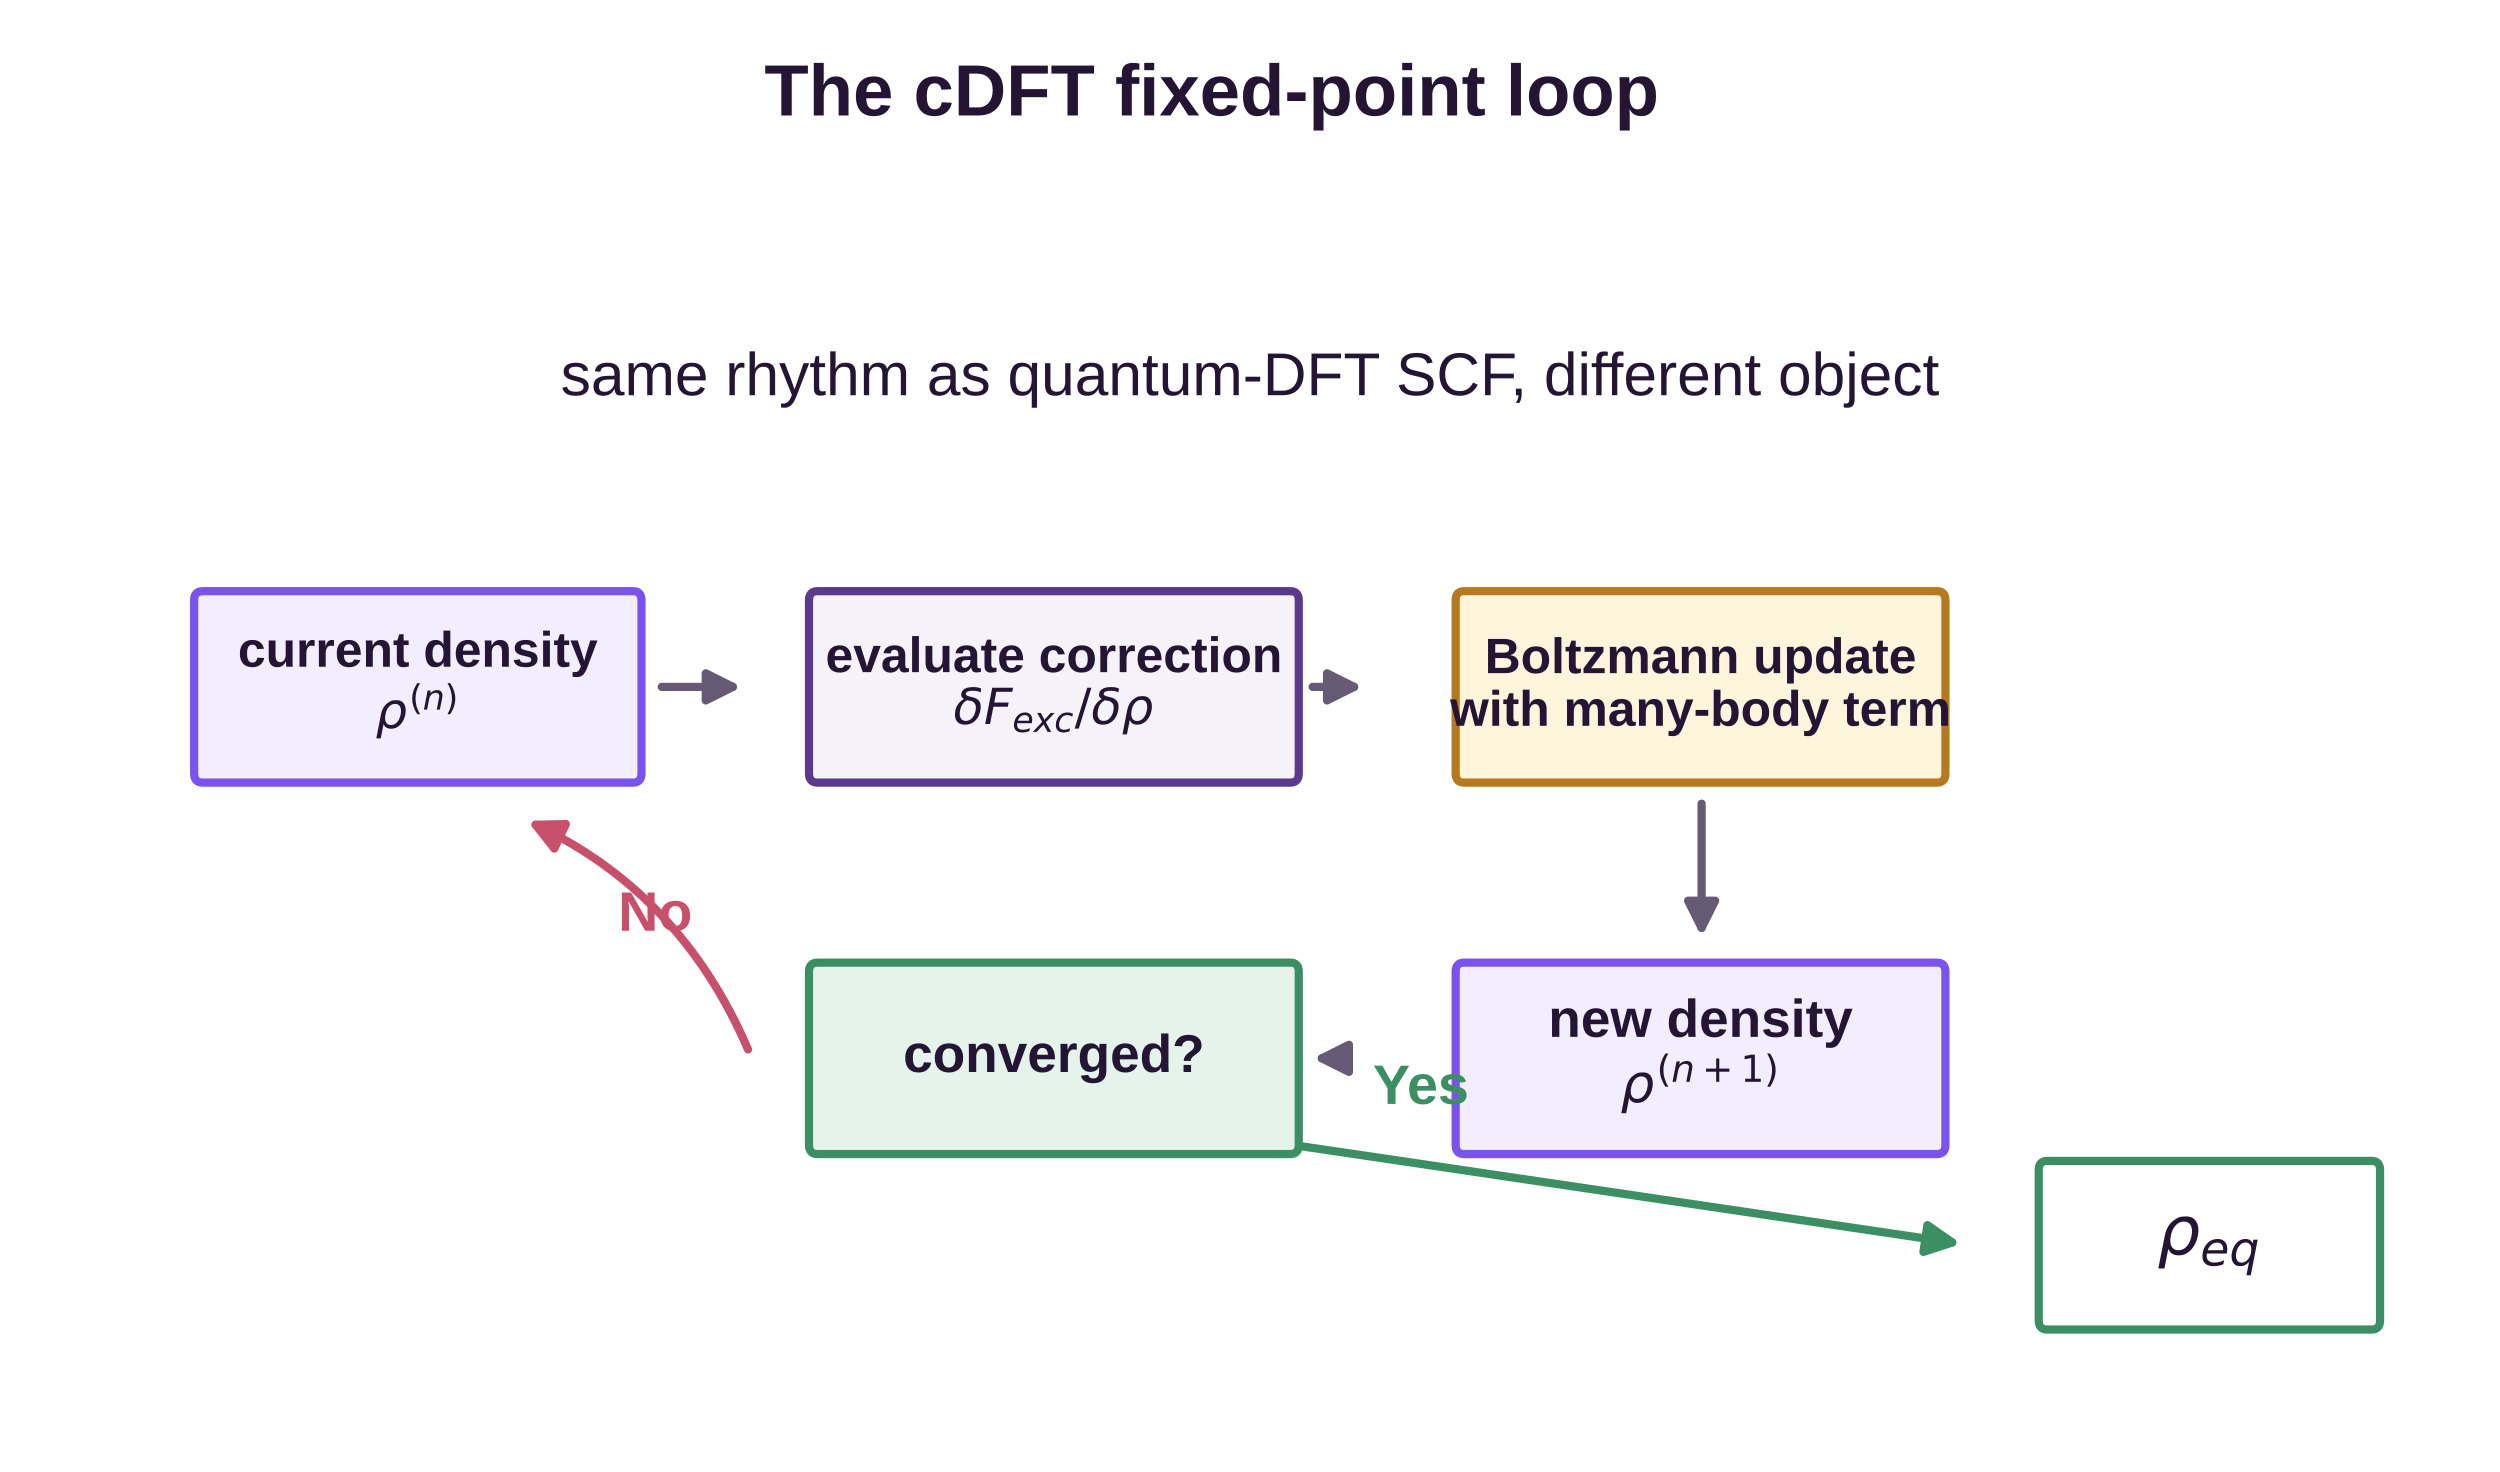
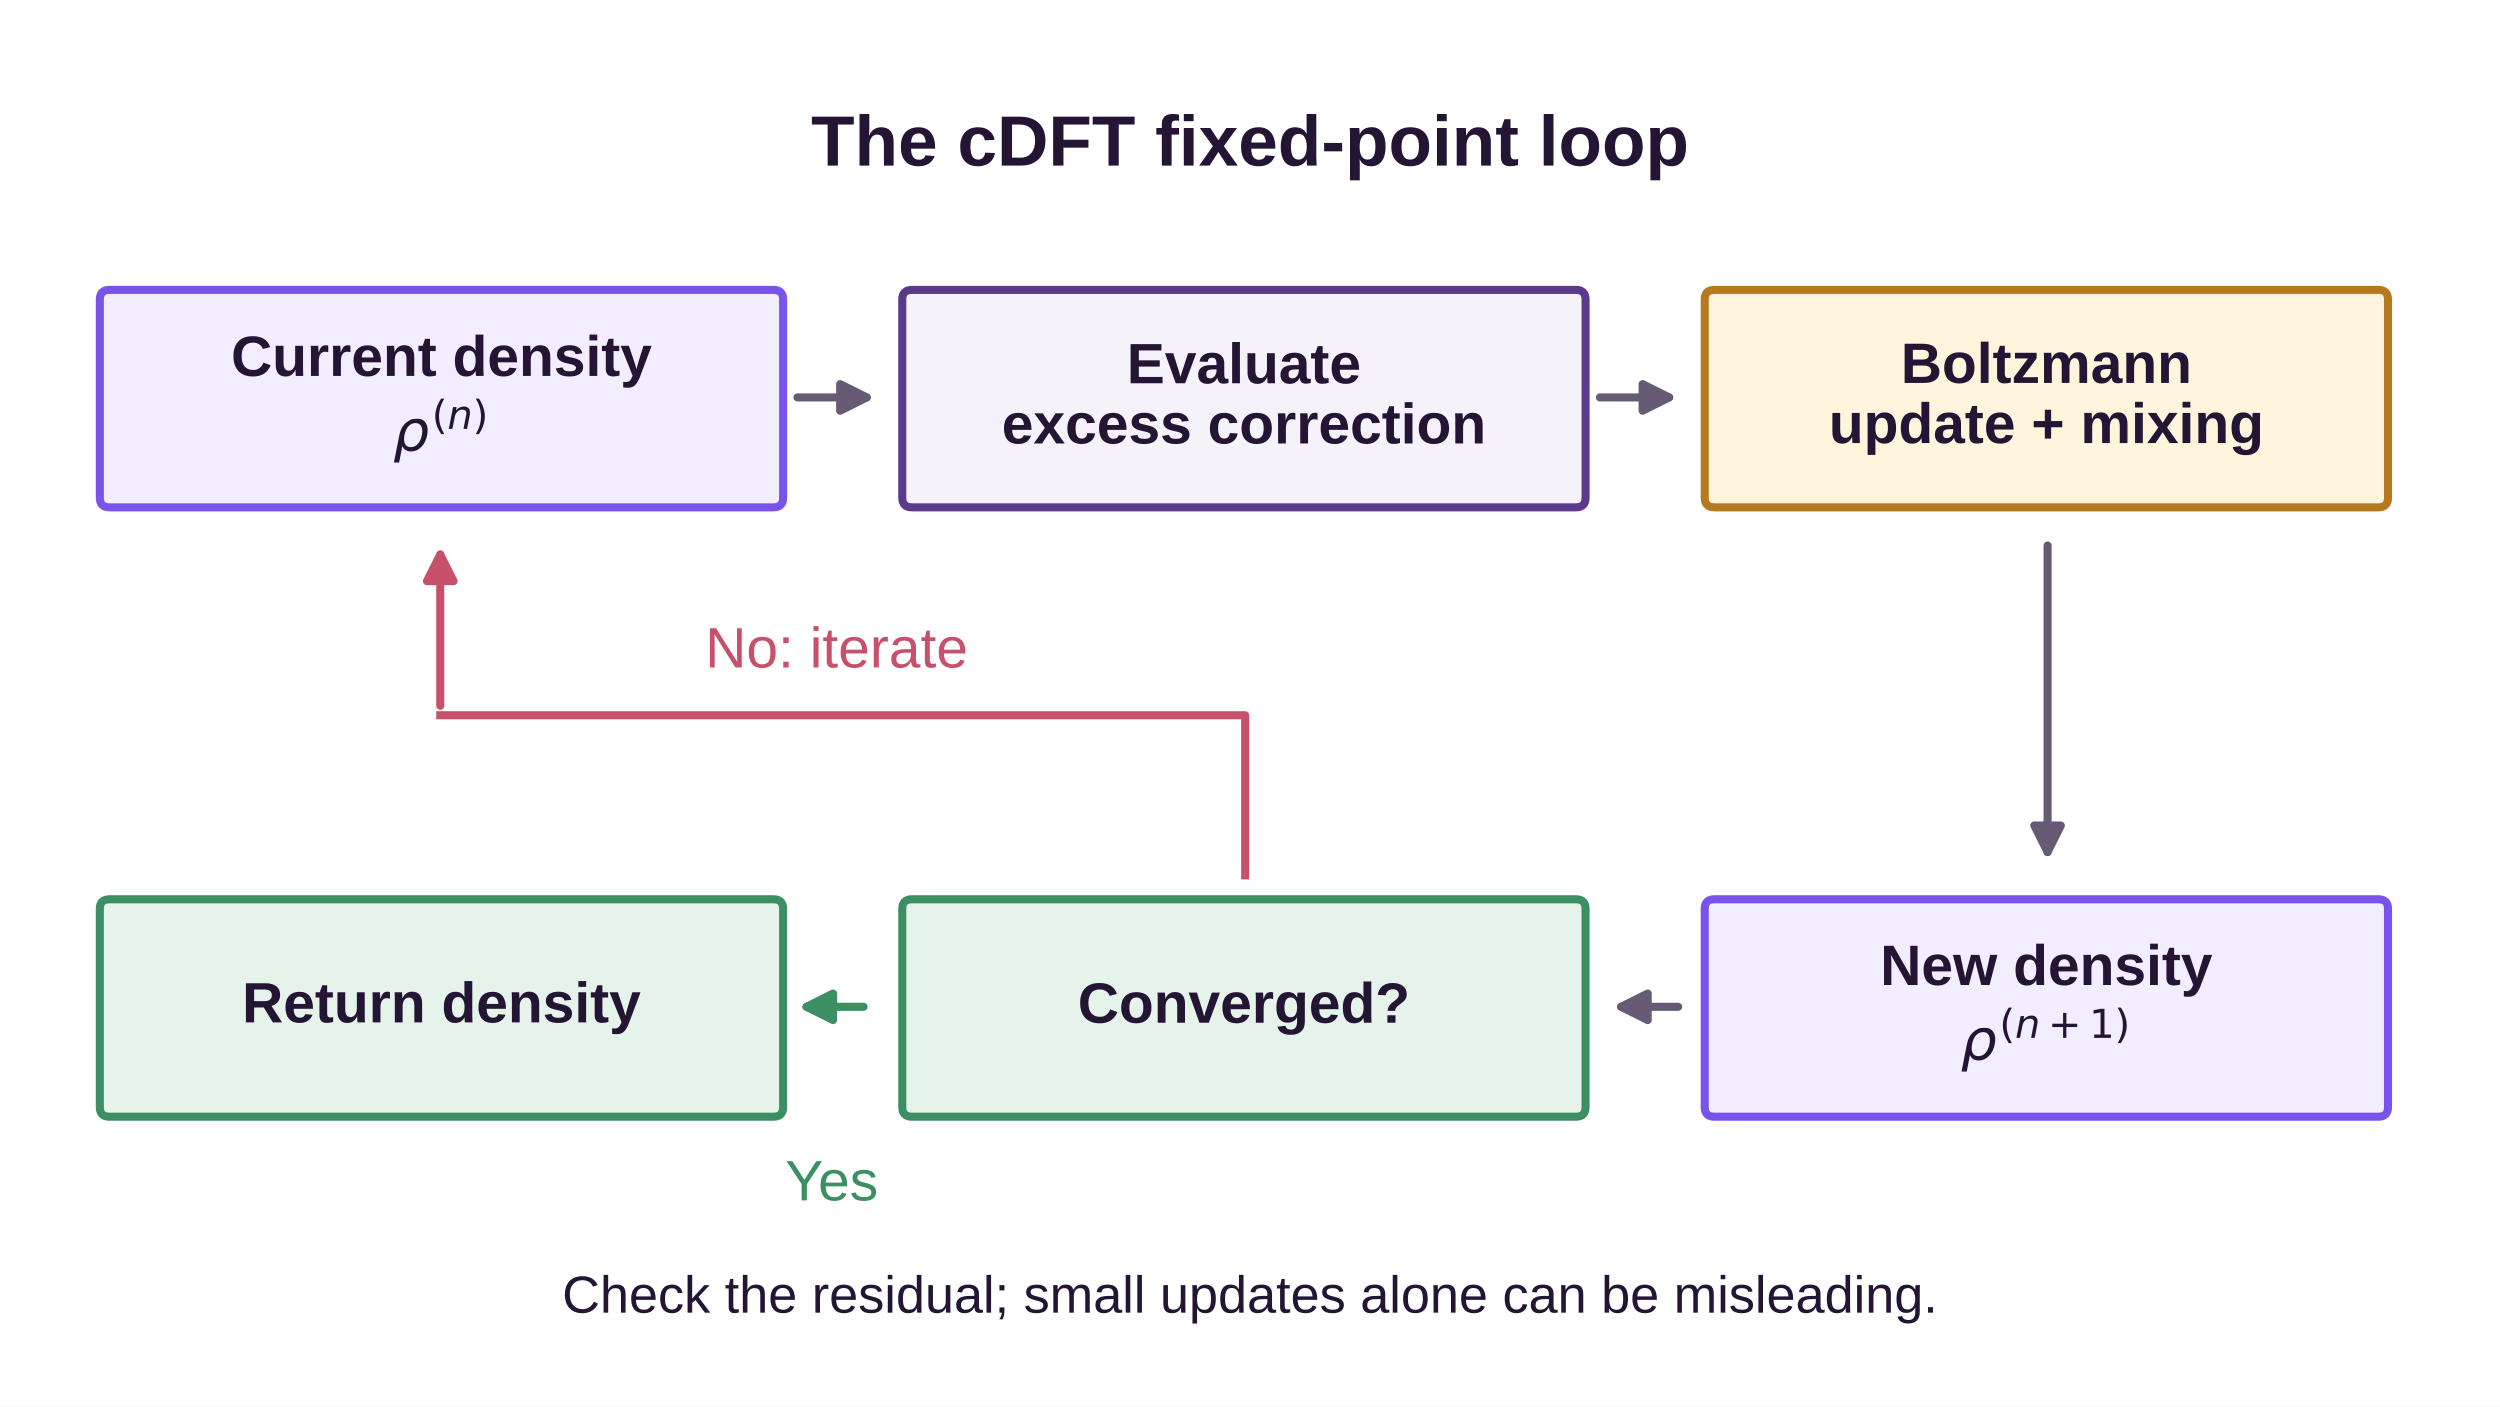
- <svg xmlns="http://www.w3.org/2000/svg" width="516.96pt" height="304.38pt" viewBox="0 0 516.96 304.38" version="1.1">
+ <svg xmlns="http://www.w3.org/2000/svg" width="526.8pt" height="296.4pt" viewBox="0 0 526.8 296.4" version="1.1">
  <defs>
    <style type="text/css">*{stroke-linejoin: round; stroke-linecap: butt}</style>
  </defs>
  <g id="figure_1">
    <g id="patch_1">
-       <path d="M 0 304.38  L 516.96 304.38  L 516.96 0  L 0 0  z " style="fill: #ffffff" />
+       <path d="M 0 296.4 L 526.8 296.4 L 526.8 0 L 0 0 z " style="fill: #ffffff" />
    </g>
    <g id="axes_1">
      <g id="patch_2">
-         <path d="M 12.96 291.42  L 504 291.42  L 504 55.8  L 12.96 55.8  L 12.96 291.42  z " style="fill: none" />
+         <path d="M 7.2 289.2 L 519.6 289.2 L 519.6 7.2 L 7.2 7.2 z " style="fill: #ffffff" />
      </g>
      <g id="matplotlib.axis_1" />
      <g id="matplotlib.axis_2" />
+       <g id="line2d_1">
+         <path d="M 262.375 184.457 L 262.375 150.718 L 92.771 150.718 " clip-path="url(#pd894feb755)" style="fill: none; stroke: #c7506b; stroke-width: 1.7; stroke-linecap: square" />
+       </g>
      <g id="patch_3">
-         <path d="M 41.896 161.829  L 130.897 161.829  Q 132.651 161.829 132.651 159.944  L 132.651 124.13  Q 132.651 122.245 130.897 122.245  L 41.896 122.245  Q 40.143 122.245 40.143 124.13  L 40.143 159.944  Q 40.143 161.829 41.896 161.829  z " clip-path="url(#pe5f70057cb)" style="fill: #f2edff; stroke: #7a53ec; stroke-width: 1.7; stroke-linejoin: miter" />
+         <path d="M 23.084 106.907 L 162.969 106.907 Q 165.019 106.907 165.019 104.893 L 165.019 63.096 Q 165.019 61.082 162.969 61.082 L 23.084 61.082 Q 21.035 61.082 21.035 63.096 L 21.035 104.893 Q 21.035 106.907 23.084 106.907 z " clip-path="url(#pd894feb755)" style="fill: #f2edff; stroke: #7a53ec; stroke-width: 1.7; stroke-linejoin: miter" />
      </g>
      <g id="patch_4">
-         <path d="M 169.041 161.829  L 266.81 161.829  Q 268.564 161.829 268.564 159.944  L 268.564 124.13  Q 268.564 122.245 266.81 122.245  L 169.041 122.245  Q 167.287 122.245 167.287 124.13  L 167.287 159.944  Q 167.287 161.829 169.041 161.829  z " clip-path="url(#pe5f70057cb)" style="fill: #f6f2fa; stroke: #5b3a8c; stroke-width: 1.7; stroke-linejoin: miter" />
+         <path d="M 192.176 106.907 L 332.061 106.907 Q 334.111 106.907 334.111 104.893 L 334.111 63.096 Q 334.111 61.082 332.061 61.082 L 192.176 61.082 Q 190.127 61.082 190.127 63.096 L 190.127 104.893 Q 190.127 106.907 192.176 106.907 z " clip-path="url(#pd894feb755)" style="fill: #f6f2fa; stroke: #5b3a8c; stroke-width: 1.7; stroke-linejoin: miter" />
      </g>
      <g id="patch_5">
-         <path d="M 302.761 161.829  L 400.531 161.829  Q 402.285 161.829 402.285 159.944  L 402.285 124.13  Q 402.285 122.245 400.531 122.245  L 302.761 122.245  Q 301.008 122.245 301.008 124.13  L 301.008 159.944  Q 301.008 161.829 302.761 161.829  z " clip-path="url(#pe5f70057cb)" style="fill: #fff4dc; stroke: #b7791f; stroke-width: 1.7; stroke-linejoin: miter" />
+         <path d="M 361.268 106.907 L 501.153 106.907 Q 503.203 106.907 503.203 104.893 L 503.203 63.096 Q 503.203 61.082 501.153 61.082 L 361.268 61.082 Q 359.218 61.082 359.218 63.096 L 359.218 104.893 Q 359.218 106.907 361.268 106.907 z " clip-path="url(#pd894feb755)" style="fill: #fff4dc; stroke: #b7791f; stroke-width: 1.7; stroke-linejoin: miter" />
      </g>
      <g id="patch_6">
-         <path d="M 302.761 238.641  L 400.531 238.641  Q 402.285 238.641 402.285 236.756  L 402.285 200.942  Q 402.285 199.057 400.531 199.057  L 302.761 199.057  Q 301.008 199.057 301.008 200.942  L 301.008 236.756  Q 301.008 238.641 302.761 238.641  z " clip-path="url(#pe5f70057cb)" style="fill: #f2edff; stroke: #7a53ec; stroke-width: 1.7; stroke-linejoin: miter" />
+         <path d="M 361.268 235.317 L 501.153 235.317 Q 503.203 235.317 503.203 233.303 L 503.203 191.507 Q 503.203 189.493 501.153 189.493 L 361.268 189.493 Q 359.218 189.493 359.218 191.507 L 359.218 233.303 Q 359.218 235.317 361.268 235.317 z " clip-path="url(#pd894feb755)" style="fill: #f2edff; stroke: #7a53ec; stroke-width: 1.7; stroke-linejoin: miter" />
      </g>
      <g id="patch_7">
-         <path d="M 169.041 238.641  L 266.81 238.641  Q 268.564 238.641 268.564 236.756  L 268.564 200.942  Q 268.564 199.057 266.81 199.057  L 169.041 199.057  Q 167.287 199.057 167.287 200.942  L 167.287 236.756  Q 167.287 238.641 169.041 238.641  z " clip-path="url(#pe5f70057cb)" style="fill: #e5f3ea; stroke: #3c8f63; stroke-width: 1.7; stroke-linejoin: miter" />
+         <path d="M 192.176 235.317 L 332.061 235.317 Q 334.111 235.317 334.111 233.303 L 334.111 191.507 Q 334.111 189.493 332.061 189.493 L 192.176 189.493 Q 190.127 189.493 190.127 191.507 L 190.127 233.303 Q 190.127 235.317 192.176 235.317 z " clip-path="url(#pd894feb755)" style="fill: #e5f3ea; stroke: #3c8f63; stroke-width: 1.7; stroke-linejoin: miter" />
+       </g>
+       <g id="patch_8">
+         <path d="M 23.084 235.317 L 162.969 235.317 Q 165.019 235.317 165.019 233.303 L 165.019 191.507 Q 165.019 189.493 162.969 189.493 L 23.084 189.493 Q 21.035 189.493 21.035 191.507 L 21.035 233.303 Q 21.035 235.317 23.084 235.317 z " clip-path="url(#pd894feb755)" style="fill: #e5f3ea; stroke: #3c8f63; stroke-width: 1.7; stroke-linejoin: miter" />
      </g>
      <g id="text_1">
-         <text style="font-weight: 700; font-size: 11.5px; font-family: 'Arial'; text-anchor: start; fill: #c7506b" x="127.828" y="192.46" transform="rotate(-0 127.8283 192.4596)">No</text>
-       </g>
-       <g id="patch_8">
-         <path d="M 423.329 274.927  L 490.409 274.927  Q 492.162 274.927 492.162 273.042  L 492.162 241.94  Q 492.162 240.055 490.409 240.055  L 423.329 240.055  Q 421.575 240.055 421.575 241.94  L 421.575 273.042  Q 421.575 274.927 423.329 274.927  z " clip-path="url(#pe5f70057cb)" style="fill: #ffffff; stroke: #3c8f63; stroke-width: 1.7; stroke-linejoin: miter" />
+         <text style="font-size: 12px; font-family: 'Arial'; text-anchor: middle; fill: #3c8f63" x="175.267" y="252.942" transform="rotate(-0 175.267 252.9424)">Yes</text>
      </g>
      <g id="text_2">
-         <text style="font-weight: 700; font-size: 11.5px; font-family: 'Arial'; text-anchor: start; fill: #3c8f63" x="283.909" y="228.274" transform="rotate(-0 283.9089 228.2738)">Yes</text>
+         <text style="font-size: 12px; font-family: 'Arial'; text-anchor: middle; fill: #c7506b" x="176.292" y="140.646" transform="rotate(-0 176.2918 140.6462)">No: iterate</text>
      </g>
      <g id="text_3">
-         <text style="font-size: 12.5px; font-family: 'Arial'; text-anchor: middle; fill: #231533" x="258.48" y="81.718" transform="rotate(-0 258.48 81.7182)">same rhythm as quantum-DFT SCF, different object</text>
+         <text style="font-weight: 700; font-size: 15px; font-family: 'Arial'; text-anchor: middle; fill: #231533" x="263.4" y="34.896" transform="rotate(-0 263.3998 34.89638)">The cDFT fixed-point loop</text>
      </g>
      <g id="text_4">
-         <text style="font-weight: 700; font-size: 10.3px; font-family: 'Arial'; fill: #231533" transform="translate(49.19528 137.8722)">current density</text>
-         <g style="fill: #231533" transform="translate(77.64179 151.4112)">
-           <text>
-             <tspan x="0" y="-0.856" style="font-style: oblique; font-size: 10.3px; font-family: 'DejaVu Sans'; fill: #231533">ρ</tspan>
-             <tspan x="6.97" y="-4.684" style="font-size: 7.21px; font-family: 'DejaVu Sans'; fill: #231533">(</tspan>
-             <tspan x="14.317" y="-4.684" style="font-size: 7.21px; font-family: 'DejaVu Sans'; fill: #231533">)</tspan>
-             <tspan x="9.77" y="-4.684" style="font-style: oblique; font-size: 7.21px; font-family: 'DejaVu Sans'; fill: #231533">n</tspan>
-           </text>
-         </g>
+         <text style="font-size: 11px; font-family: 'Arial'; text-anchor: middle; fill: #231533" x="263.4" y="276.61" transform="rotate(-0 263.3998 276.6103)">Check the residual; small updates alone can be misleading.</text>
      </g>
      <g id="text_5">
-         <text style="font-weight: 700; font-size: 10.3px; font-family: 'Arial'; fill: #231533" transform="translate(170.7015 138.9904)">evaluate correction</text>
-         <g style="fill: #231533" transform="translate(197.1709 150.293)">
+         <text style="font-weight: 700; font-size: 12px; font-family: 'Arial'; fill: #231533" transform="translate(48.68879 79.21551)">Current density</text>
+         <g style="fill: #231533" transform="translate(82.82692 94.98914)">
          <text>
-             <tspan x="0" y="-0.578" style="font-style: oblique; font-size: 10.3px; font-family: 'DejaVu Sans'; fill: #231533">δ</tspan>
-             <tspan x="6.271" y="-0.578" style="font-style: oblique; font-size: 10.3px; font-family: 'DejaVu Sans'; fill: #231533">F</tspan>
-             <tspan x="28.499" y="-0.578" style="font-style: oblique; font-size: 10.3px; font-family: 'DejaVu Sans'; fill: #231533">δ</tspan>
-             <tspan x="34.77" y="-0.578" style="font-style: oblique; font-size: 10.3px; font-family: 'DejaVu Sans'; fill: #231533">ρ</tspan>
-             <tspan x="12.167" y="1.062" style="font-style: oblique; font-size: 7.21px; font-family: 'DejaVu Sans'; fill: #231533">e</tspan>
-             <tspan x="16.581" y="1.062" style="font-style: oblique; font-size: 7.21px; font-family: 'DejaVu Sans'; fill: #231533">x</tspan>
-             <tspan x="20.827" y="1.062" style="font-style: oblique; font-size: 7.21px; font-family: 'DejaVu Sans'; fill: #231533">c</tspan>
-             <tspan x="25.046" y="-0.578" style="font-size: 10.3px; font-family: 'DejaVu Sans'; fill: #231533">/</tspan>
+             <tspan x="0" y="-0.03" style="font-style: oblique; font-size: 12px; font-family: 'DejaVu Sans'; fill: #231533">ρ</tspan>
+             <tspan x="8.175" y="-4.623" style="font-size: 8.4px; font-family: 'DejaVu Sans'; fill: #231533">(</tspan>
+             <tspan x="16.776" y="-4.623" style="font-size: 8.4px; font-family: 'DejaVu Sans'; fill: #231533">)</tspan>
+             <tspan x="11.452" y="-4.623" style="font-style: oblique; font-size: 8.4px; font-family: 'DejaVu Sans'; fill: #231533">n</tspan>
          </text>
        </g>
      </g>
      <g id="text_6">
-         <text style="font-weight: 700; font-size: 10.3px; font-family: 'Arial'; fill: #231533" transform="translate(307.0165 139.1994)">Boltzmann update</text>
-         <text style="font-weight: 700; font-size: 10.3px; font-family: 'Arial'; fill: #231533" transform="translate(299.8572 150.0791)">with many-body term</text>
+         <text style="font-weight: 700; font-size: 12px; font-family: 'Arial'; fill: #231533" transform="translate(237.4409 80.76745)">Evaluate</text>
+         <text style="font-weight: 700; font-size: 12px; font-family: 'Arial'; fill: #231533" transform="translate(211.0934 93.44282)">excess correction</text>
      </g>
      <g id="text_7">
-         <text style="font-weight: 700; font-size: 11px; font-family: 'Arial'; fill: #231533" transform="translate(320.1689 214.4013)">new density</text>
-         <g style="fill: #231533" transform="translate(335.0911 228.8604)">
+         <text style="font-weight: 700; font-size: 12px; font-family: 'Arial'; fill: #231533" transform="translate(400.5469 80.6887)">Boltzmann</text>
+         <text style="font-weight: 700; font-size: 12px; font-family: 'Arial'; fill: #231533" transform="translate(385.3725 93.36407)">update + mixing</text>
+       </g>
+       <g id="text_8">
+         <text style="font-weight: 700; font-size: 12px; font-family: 'Arial'; fill: #231533" transform="translate(396.2034 207.5529)">New density</text>
+         <g style="fill: #231533" transform="translate(413.1506 223.3265)">
          <text>
-             <tspan x="0" y="-0.948" style="font-style: oblique; font-size: 11px; font-family: 'DejaVu Sans'; fill: #231533">ρ</tspan>
-             <tspan x="7.493" y="-5.159" style="font-size: 7.7px; font-family: 'DejaVu Sans'; fill: #231533">(</tspan>
-             <tspan x="16.878" y="-5.159" style="font-size: 7.7px; font-family: 'DejaVu Sans'; fill: #231533">+</tspan>
-             <tspan x="24.83" y="-5.159" style="font-size: 7.7px; font-family: 'DejaVu Sans'; fill: #231533">1</tspan>
-             <tspan x="29.729" y="-5.159" style="font-size: 7.7px; font-family: 'DejaVu Sans'; fill: #231533">)</tspan>
-             <tspan x="10.497" y="-5.159" style="font-style: oblique; font-size: 7.7px; font-family: 'DejaVu Sans'; fill: #231533">n</tspan>
+             <tspan x="0" y="-0.03" style="font-style: oblique; font-size: 12px; font-family: 'DejaVu Sans'; fill: #231533">ρ</tspan>
+             <tspan x="8.175" y="-4.623" style="font-size: 8.4px; font-family: 'DejaVu Sans'; fill: #231533">(</tspan>
+             <tspan x="18.413" y="-4.623" style="font-size: 8.4px; font-family: 'DejaVu Sans'; fill: #231533">+</tspan>
+             <tspan x="27.087" y="-4.623" style="font-size: 8.4px; font-family: 'DejaVu Sans'; fill: #231533">1</tspan>
+             <tspan x="32.432" y="-4.623" style="font-size: 8.4px; font-family: 'DejaVu Sans'; fill: #231533">)</tspan>
+             <tspan x="11.452" y="-4.623" style="font-style: oblique; font-size: 8.4px; font-family: 'DejaVu Sans'; fill: #231533">n</tspan>
          </text>
        </g>
      </g>
-       <g id="text_8">
-         <text style="font-weight: 700; font-size: 11px; font-family: 'Arial'; text-anchor: middle; fill: #231533" x="217.925" y="221.669" transform="rotate(-0 217.9254 221.6686)">converged?</text>
+       <g id="text_9">
+         <text style="font-weight: 700; font-size: 12px; font-family: 'Arial'; text-anchor: middle; fill: #231533" x="262.119" y="215.51" transform="rotate(-0 262.1188 215.51)">Converged?</text>
+       </g>
+       <g id="text_10">
+         <text style="font-weight: 700; font-size: 12px; font-family: 'Arial'; text-anchor: middle; fill: #231533" x="93.027" y="215.437" transform="rotate(-0 93.02692 215.4369)">Return density</text>
      </g>
      <g id="patch_9">
-         <path d="M 136.843 142.037  Q 145.144 142.037 151.545 142.037  " clip-path="url(#pe5f70057cb)" style="fill: none; stroke: #665a75; stroke-width: 1.7; stroke-linecap: round" />
-         <path d="M 145.945 139.237  L 151.545 142.037  L 145.945 144.837  z " clip-path="url(#pe5f70057cb)" style="fill: #665a75; stroke: #665a75; stroke-width: 1.7; stroke-linecap: round" />
+         <path d="M 168.043 83.743 Q 176.291 83.743 182.639 83.743 " clip-path="url(#pd894feb755)" style="fill: none; stroke: #665a75; stroke-width: 1.7; stroke-linecap: round" />
+         <path d="M 177.039 80.943 L 182.639 83.743 L 177.039 86.543 z " clip-path="url(#pd894feb755)" style="fill: #665a75; stroke: #665a75; stroke-width: 1.7; stroke-linecap: round" />
      </g>
      <g id="patch_10">
-         <path d="M 271.444 142.037  Q 276.676 142.037 280.009 142.037  " clip-path="url(#pe5f70057cb)" style="fill: none; stroke: #665a75; stroke-width: 1.7; stroke-linecap: round" />
-         <path d="M 274.409 139.237  L 280.009 142.037  L 274.409 144.837  z " clip-path="url(#pe5f70057cb)" style="fill: #665a75; stroke: #665a75; stroke-width: 1.7; stroke-linecap: round" />
+         <path d="M 337.135 83.743 Q 345.383 83.743 351.73 83.743 " clip-path="url(#pd894feb755)" style="fill: none; stroke: #665a75; stroke-width: 1.7; stroke-linecap: round" />
+         <path d="M 346.13 80.943 L 351.73 83.743 L 346.13 86.543 z " clip-path="url(#pd894feb755)" style="fill: #665a75; stroke: #665a75; stroke-width: 1.7; stroke-linecap: round" />
      </g>
      <g id="patch_11">
-         <path d="M 351.865 166.185  Q 351.865 179.97 351.865 191.854  " clip-path="url(#pe5f70057cb)" style="fill: none; stroke: #665a75; stroke-width: 1.7; stroke-linecap: round" />
-         <path d="M 354.665 186.254  L 351.865 191.854  L 349.065 186.254  z " clip-path="url(#pe5f70057cb)" style="fill: #665a75; stroke: #665a75; stroke-width: 1.7; stroke-linecap: round" />
+         <path d="M 431.467 114.951 Q 431.467 148.199 431.467 179.546 " clip-path="url(#pd894feb755)" style="fill: none; stroke: #665a75; stroke-width: 1.7; stroke-linecap: round" />
+         <path d="M 434.267 173.946 L 431.467 179.546 L 428.667 173.946 z " clip-path="url(#pd894feb755)" style="fill: #665a75; stroke: #665a75; stroke-width: 1.7; stroke-linecap: round" />
      </g>
      <g id="patch_12">
-         <path d="M 277.521 218.849  Q 274.481 218.849 273.342 218.849  " clip-path="url(#pe5f70057cb)" style="fill: none; stroke: #665a75; stroke-width: 1.7; stroke-linecap: round" />
-         <path d="M 278.942 221.649  L 273.342 218.849  L 278.942 216.049  z " clip-path="url(#pe5f70057cb)" style="fill: #665a75; stroke: #665a75; stroke-width: 1.7; stroke-linecap: round" />
+         <path d="M 353.631 212.153 Q 346.666 212.153 341.602 212.153 " clip-path="url(#pd894feb755)" style="fill: none; stroke: #665a75; stroke-width: 1.7; stroke-linecap: round" />
+         <path d="M 347.202 214.953 L 341.602 212.153 L 347.202 209.353 z " clip-path="url(#pd894feb755)" style="fill: #665a75; stroke: #665a75; stroke-width: 1.7; stroke-linecap: round" />
      </g>
      <g id="patch_13">
-         <path d="M 154.678 217.008  Q 140.805 184.731 110.754 170.544  " clip-path="url(#pe5f70057cb)" style="fill: none; stroke: #c7506b; stroke-width: 1.7; stroke-linecap: round" />
-         <path d="M 114.623 175.467  L 110.754 170.544  L 117.013 170.403  z " clip-path="url(#pe5f70057cb)" style="fill: #c7506b; stroke: #c7506b; stroke-width: 1.7; stroke-linecap: round" />
+         <path d="M 181.977 212.153 Q 175.012 212.153 169.948 212.153 " clip-path="url(#pd894feb755)" style="fill: none; stroke: #3c8f63; stroke-width: 1.7; stroke-linecap: round" />
+         <path d="M 175.548 214.953 L 169.948 212.153 L 175.548 209.353 z " clip-path="url(#pd894feb755)" style="fill: #3c8f63; stroke: #3c8f63; stroke-width: 1.7; stroke-linecap: round" />
      </g>
      <g id="patch_14">
-         <path d="M 269.231 237.049  Q 337.398 247.124 403.686 256.92  " clip-path="url(#pe5f70057cb)" style="fill: none; stroke: #3c8f63; stroke-width: 1.7; stroke-linecap: round" />
-         <path d="M 398.555 253.332  L 403.686 256.92  L 397.737 258.871  z " clip-path="url(#pe5f70057cb)" style="fill: #3c8f63; stroke: #3c8f63; stroke-width: 1.7; stroke-linecap: round" />
+         <path d="M 92.771 148.721 Q 92.771 131.838 92.771 116.855 " clip-path="url(#pd894feb755)" style="fill: none; stroke: #c7506b; stroke-width: 1.7; stroke-linecap: round" />
+         <path d="M 89.971 122.455 L 92.771 116.855 L 95.571 122.455 z " clip-path="url(#pd894feb755)" style="fill: #c7506b; stroke: #c7506b; stroke-width: 1.7; stroke-linecap: round" />
      </g>
-       <g id="text_9">
-         <g style="fill: #231533" transform="translate(446.0889 259.5426)">
-           <text>
-             <tspan x="0" y="-0.156" style="font-style: oblique; font-size: 14px; font-family: 'DejaVu Sans'; fill: #231533">ρ</tspan>
-             <tspan x="8.887" y="2.141" style="font-style: oblique; font-size: 9.8px; font-family: 'DejaVu Sans'; fill: #231533">e</tspan>
-             <tspan x="14.916" y="2.141" style="font-style: oblique; font-size: 9.8px; font-family: 'DejaVu Sans'; fill: #231533">q</tspan>
-           </text>
-         </g>
-       </g>
-     </g>
-     <g id="text_10">
-       <text style="font-weight: 700; font-size: 15px; font-family: 'Arial'; text-anchor: middle; fill: #231533" x="250.56" y="23.88" transform="rotate(-0 250.56 23.87953)">The cDFT fixed-point loop</text>
    </g>
  </g>
  <defs>
-     <clipPath id="pe5f70057cb">
-       <rect x="12.96" y="55.8" width="491.04" height="235.62" />
+     <clipPath id="pd894feb755">
+       <rect x="7.2" y="7.2" width="512.4" height="282" />
    </clipPath>
  </defs>
</svg>
